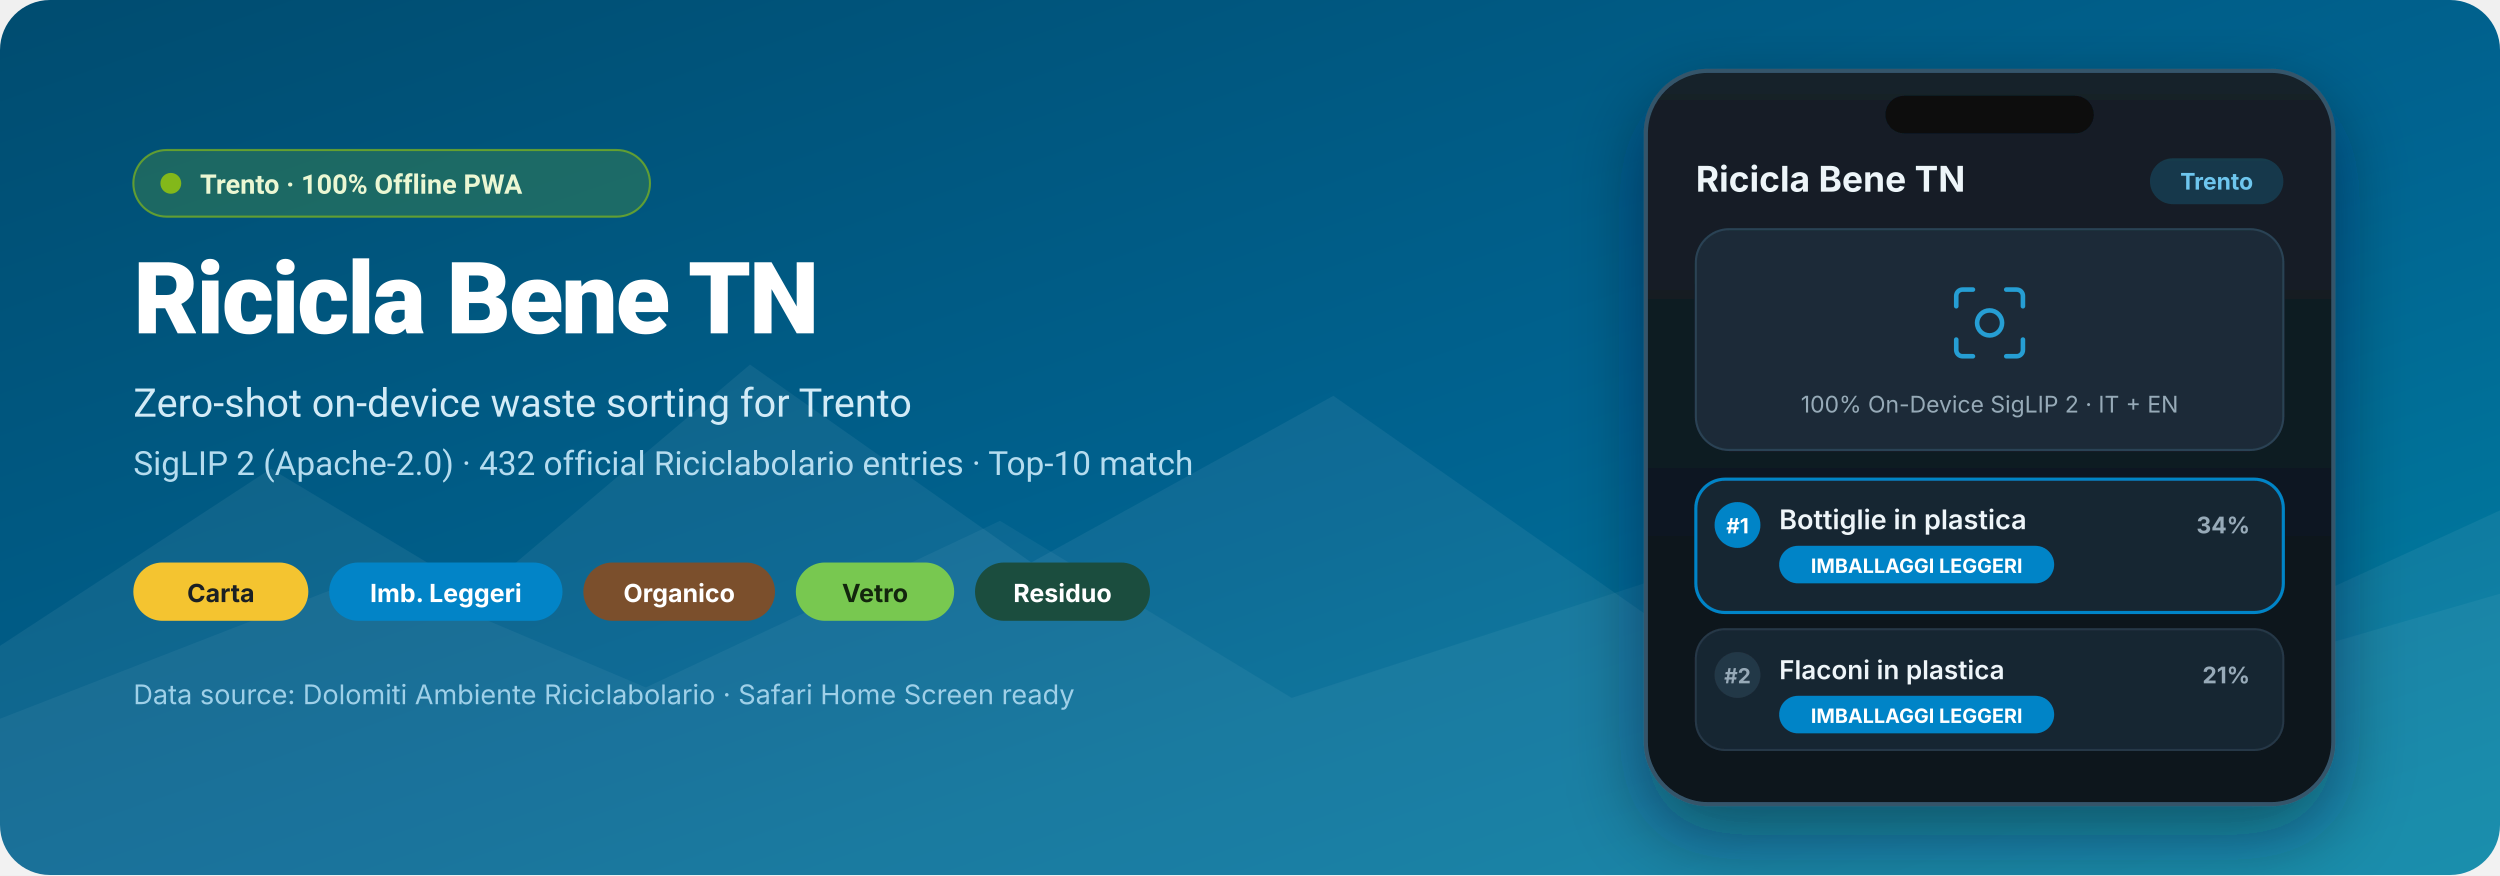
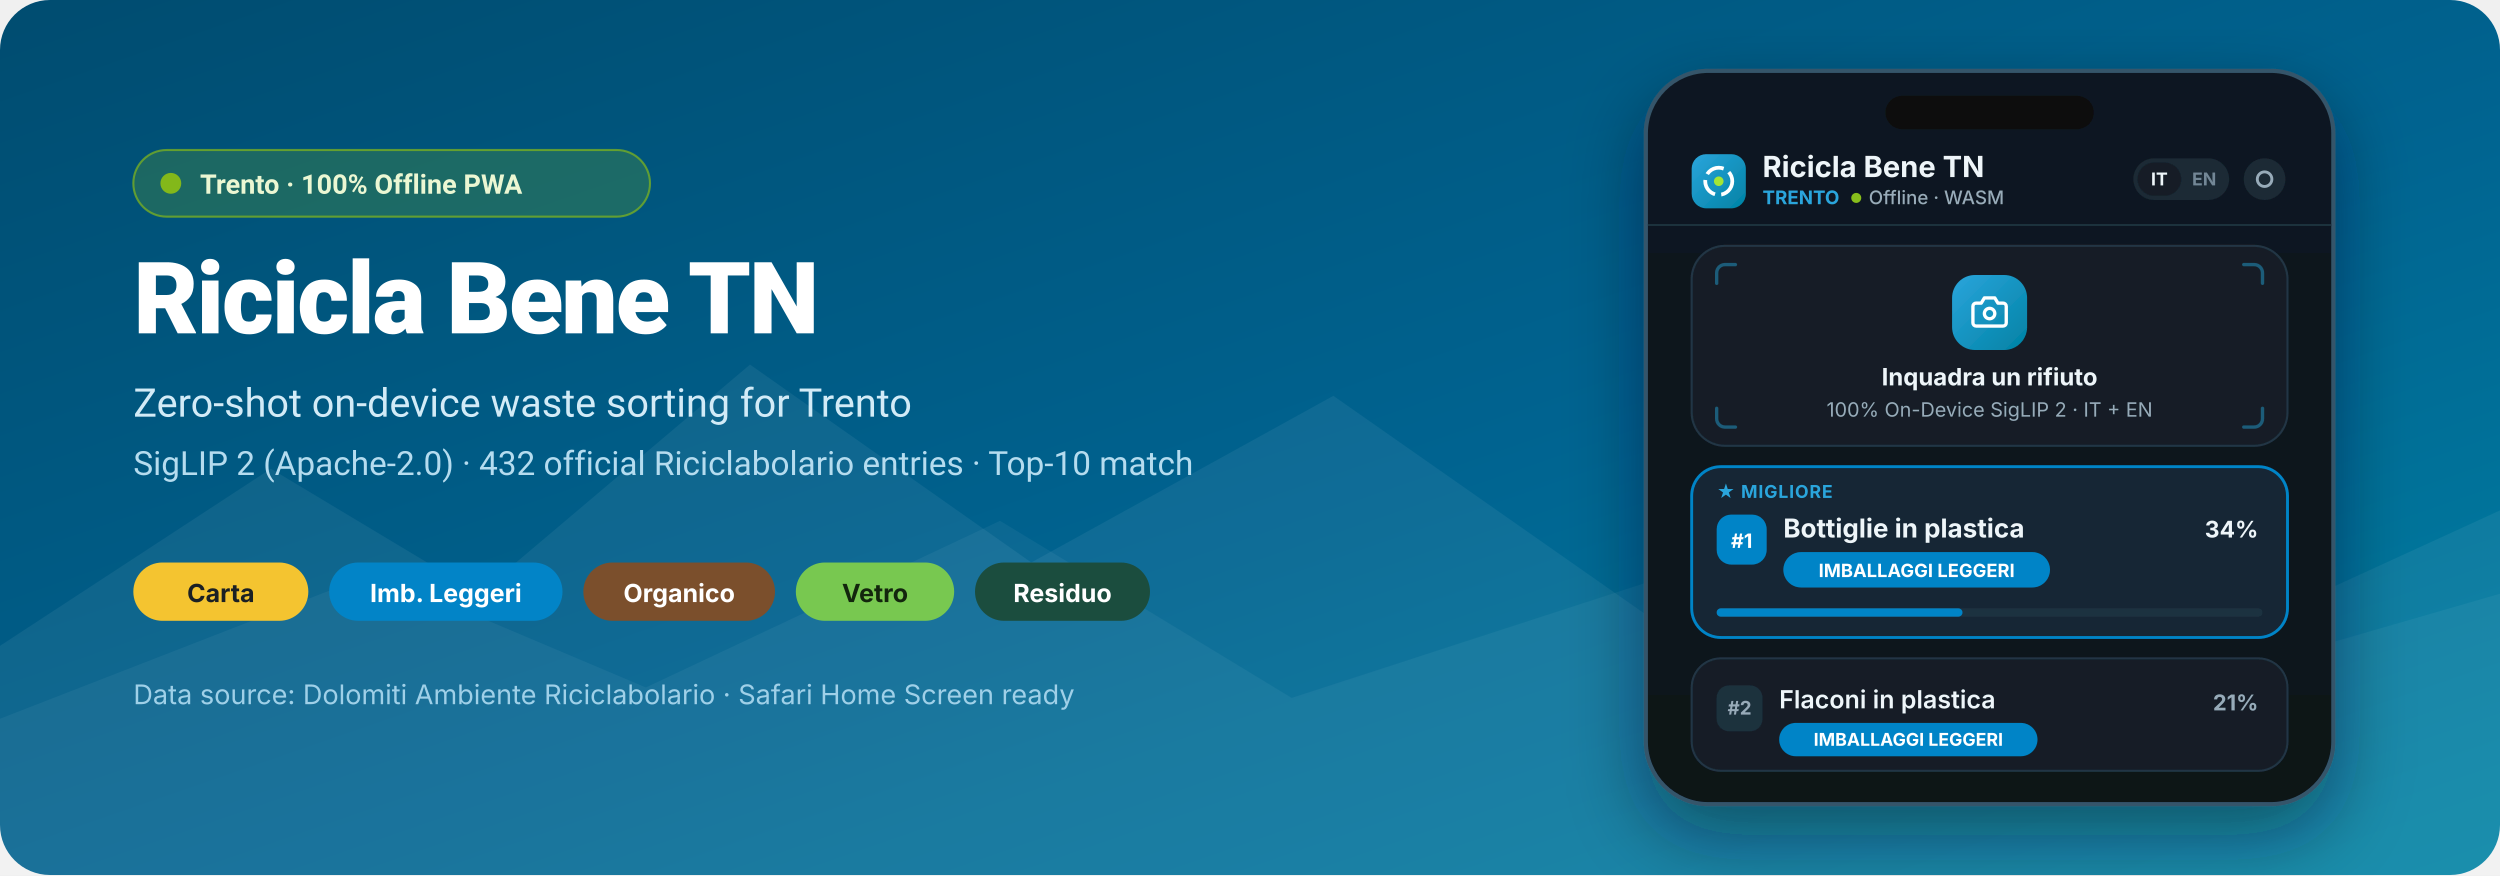
<svg xmlns="http://www.w3.org/2000/svg" viewBox="0 0 1200 420" width="1200" height="420" role="img" aria-label="Ricicla Bene TN — Trentino offline recycling PWA">
  <defs>
    <linearGradient id="bgGrad" x1="0%" y1="0%" x2="100%" y2="100%">
      <stop offset="0%" stop-color="#004C70" />
      <stop offset="55%" stop-color="#006390" />
      <stop offset="100%" stop-color="#0082A4" />
    </linearGradient>
    <linearGradient id="cardGrad" x1="0%" y1="0%" x2="0%" y2="100%">
-       <stop offset="0%" stop-color="#142029" />
-       <stop offset="100%" stop-color="#0C141A" />
+       <stop offset="0%" stop-color="#0F1922" />
+       <stop offset="100%" stop-color="#0B1218" />
+     </linearGradient>
+     <linearGradient id="camGrad" x1="0%" y1="0%" x2="100%" y2="100%">
+       <stop offset="0%" stop-color="#2BA5DC" />
+       <stop offset="100%" stop-color="#0082A4" />
    </linearGradient>
    <filter id="shadow" x="-15%" y="-15%" width="130%" height="130%">
      <feDropShadow dx="0" dy="14" stdDeviation="18" flood-color="#041824" flood-opacity="0.45" />
    </filter>
  </defs>
  <rect width="1200" height="420" rx="24" fill="url(#bgGrad)" />
  <path d="M0 420 L0 310 L130 225 L230 285 L360 175 L495 270 L640 190 L790 295 L930 230 L1080 300 L1200 245 L1200 420 Z" fill="#ffffff" fill-opacity="0.06" />
  <path d="M0 420 L0 345 L180 275 L310 330 L480 250 L620 335 L820 270 L1010 340 L1200 285 L1200 420 Z" fill="#ffffff" fill-opacity="0.05" />
  <g transform="translate(64, 72)">
    <rect x="0" y="0" width="248" height="32" rx="16" fill="#83B81A" fill-opacity="0.22" stroke="#83B81A" stroke-opacity="0.7" />
    <circle cx="18" cy="16" r="5" fill="#83B81A" />
    <text x="32" y="21" fill="#EBF7D3" font-family="-apple-system, BlinkMacSystemFont, 'Segoe UI', Roboto, sans-serif" font-size="13" font-weight="600">
      Trento · 100% Offline PWA
    </text>
    <text x="0" y="88" fill="#FFFFFF" font-family="-apple-system, BlinkMacSystemFont, 'Segoe UI', Roboto, sans-serif" font-size="48" font-weight="800" letter-spacing="-1">
      Ricicla Bene TN
    </text>
    <text x="0" y="128" fill="#D2EBF7" font-family="-apple-system, BlinkMacSystemFont, 'Segoe UI', Roboto, sans-serif" font-size="19" font-weight="400">
      Zero-shot on-device waste sorting for Trento
    </text>
    <text x="0" y="156" fill="#B5DCEF" font-family="-apple-system, BlinkMacSystemFont, 'Segoe UI', Roboto, sans-serif" font-size="16">
      SigLIP 2 (Apache-2.0) · 432 official Riciclabolario entries · Top-10 match
    </text>
    <g transform="translate(0, 198)">
      <rect x="0" y="0" width="84" height="28" rx="14" fill="#F4C430" />
      <text x="42" y="19" text-anchor="middle" fill="#1B2024" font-family="-apple-system, sans-serif" font-size="12" font-weight="700">Carta</text>
      <rect x="94" y="0" width="112" height="28" rx="14" fill="#0284C7" />
      <text x="150" y="19" text-anchor="middle" fill="#FFFFFF" font-family="-apple-system, sans-serif" font-size="12" font-weight="700">Imb. Leggeri</text>
      <rect x="216" y="0" width="92" height="28" rx="14" fill="#7B4F2C" />
      <text x="262" y="19" text-anchor="middle" fill="#FFFFFF" font-family="-apple-system, sans-serif" font-size="12" font-weight="700">Organico</text>
      <rect x="318" y="0" width="76" height="28" rx="14" fill="#78C850" />
      <text x="356" y="19" text-anchor="middle" fill="#13260D" font-family="-apple-system, sans-serif" font-size="12" font-weight="700">Vetro</text>
      <rect x="404" y="0" width="84" height="28" rx="14" fill="#1B4D3E" />
      <text x="446" y="19" text-anchor="middle" fill="#FFFFFF" font-family="-apple-system, sans-serif" font-size="12" font-weight="700">Residuo</text>
    </g>
    <text x="0" y="266" fill="#9FD0E8" font-family="-apple-system, sans-serif" font-size="13">
      Data source: Dolomiti Ambiente Riciclabolario · Safari Home Screen ready
    </text>
  </g>
  <g transform="translate(790, 34)" filter="url(#shadow)">
    <rect x="0" y="0" width="330" height="352" rx="30" fill="url(#cardGrad)" stroke="#35556B" stroke-width="2" />
-     <rect x="115" y="12" width="100" height="18" rx="9" fill="#070C10" />
-     <text x="24" y="58" fill="#EEF5F9" font-family="-apple-system, sans-serif" font-size="17" font-weight="700">Ricicla Bene TN</text>
-     <rect x="242" y="42" width="64" height="22" rx="11" fill="#259ED4" fill-opacity="0.22" />
-     <text x="274" y="57" text-anchor="middle" fill="#6EC6EE" font-family="-apple-system, sans-serif" font-size="11" font-weight="700">Trento</text>
-     <rect x="24" y="76" width="282" height="106" rx="16" fill="#1C2C38" stroke="#2B4254" />
-     <g transform="translate(145, 101)" fill="none" stroke="#259ED4" stroke-width="2.2" stroke-linecap="round" stroke-linejoin="round">
-       <path d="M4 12V7a3 3 0 0 1 3-3h5M28 4h5a3 3 0 0 1 3 3v5M36 28v5a3 3 0 0 1-3 3h-5M12 36H7a3 3 0 0 1-3-3v-5" />
-       <circle cx="20" cy="20" r="6" />
+     <rect x="115" y="12" width="100" height="16" rx="8" fill="#070C10" />
+     <rect x="22" y="40" width="26" height="26" rx="7" fill="url(#camGrad)" />
+     <circle cx="35" cy="53" r="6.5" fill="none" stroke="#FFFFFF" stroke-width="1.8" stroke-dasharray="9 3" />
+     <circle cx="35" cy="53" r="2.3" fill="#A3E635" />
+     <text x="56" y="51" fill="#EEF5F9" font-family="-apple-system, sans-serif" font-size="14" font-weight="700">Ricicla Bene TN</text>
+     <text x="56" y="64" fill="#2BA5DC" font-family="-apple-system, sans-serif" font-size="9" font-weight="700">TRENTO</text>
+     <circle cx="101" cy="61" r="2.4" fill="#88BE1C" />
+     <text x="107" y="64" fill="#98ABB9" font-family="-apple-system, sans-serif" font-size="9" font-weight="500">Offline · WASM</text>
+     <rect x="234" y="42" width="46" height="20" rx="10" fill="#1A2935" />
+     <rect x="236" y="44" width="21" height="16" rx="8" fill="#131F28" />
+     <text x="246.5" y="55" text-anchor="middle" fill="#EEF5F9" font-family="-apple-system, sans-serif" font-size="8.5" font-weight="700">IT</text>
+     <text x="268" y="55" text-anchor="middle" fill="#738796" font-family="-apple-system, sans-serif" font-size="8.5" font-weight="700">EN</text>
+     <circle cx="297" cy="52" r="10" fill="#1A2935" />
+     <circle cx="297" cy="52" r="3.5" fill="none" stroke="#98ABB9" stroke-width="1.4" />
+     <line x1="1" y1="74" x2="329" y2="74" stroke="#1E303E" stroke-width="1" />
+     <rect x="22" y="84" width="286" height="96" rx="16" fill="#131F28" stroke="#223544" />
+     <path d="M34 102 v-5 a4 4 0 0 1 4 -4 h5 M296 102 v-5 a4 4 0 0 0 -4 -4 h-5 M34 162 v5 a4 4 0 0 0 4 4 h5 M296 162 v5 a4 4 0 0 1 -4 4 h-5" fill="none" stroke="#2BA5DC" stroke-opacity="0.45" stroke-width="1.6" stroke-linecap="round" />
+     <rect x="147" y="98" width="36" height="36" rx="11" fill="url(#camGrad)" />
+     <g transform="translate(155, 106)" fill="none" stroke="#FFFFFF" stroke-width="1.6" stroke-linecap="round" stroke-linejoin="round">
+       <path d="M12.5 3h-5L6 5.5H3.5A1.5 1.5 0 0 0 2 7v8a1.5 1.5 0 0 0 1.5 1.5h13A1.5 1.5 0 0 0 18 15V7a1.5 1.5 0 0 0-1.5-1.5H14L12.5 3Z" />
+       <circle cx="10" cy="10.5" r="2.5" />
    </g>
-     <text x="165" y="164" text-anchor="middle" fill="#97AAB8" font-family="-apple-system, sans-serif" font-size="11">100% On-Device SigLIP 2 · IT + EN</text>
-     <rect x="24" y="196" width="282" height="64" rx="14" fill="#182733" stroke="#0284C7" stroke-width="1.5" />
-     <circle cx="44" cy="218" r="11" fill="#0284C7" />
-     <text x="44" y="222" text-anchor="middle" fill="#FFFFFF" font-family="-apple-system, sans-serif" font-size="10" font-weight="700">#1</text>
-     <text x="64" y="220" fill="#EEF5F9" font-family="-apple-system, sans-serif" font-size="13" font-weight="600">Bottiglie in plastica</text>
-     <rect x="64" y="228" width="132" height="18" rx="9" fill="#0284C7" />
-     <text x="130" y="241" text-anchor="middle" fill="#FFFFFF" font-family="-apple-system, sans-serif" font-size="9.5" font-weight="700">IMBALLAGGI LEGGERI</text>
-     <text x="290" y="222" text-anchor="end" fill="#97AAB8" font-family="-apple-system, sans-serif" font-size="11" font-weight="700">34%</text>
-     <rect x="24" y="268" width="282" height="58" rx="14" fill="#182733" stroke="#253746" />
-     <circle cx="44" cy="290" r="11" fill="#243746" />
-     <text x="44" y="294" text-anchor="middle" fill="#97AAB8" font-family="-apple-system, sans-serif" font-size="10" font-weight="700">#2</text>
-     <text x="64" y="292" fill="#EEF5F9" font-family="-apple-system, sans-serif" font-size="12.5" font-weight="600">Flaconi in plastica</text>
-     <rect x="64" y="300" width="132" height="18" rx="9" fill="#0284C7" />
-     <text x="130" y="313" text-anchor="middle" fill="#FFFFFF" font-family="-apple-system, sans-serif" font-size="9.5" font-weight="700">IMBALLAGGI LEGGERI</text>
-     <text x="290" y="294" text-anchor="end" fill="#97AAB8" font-family="-apple-system, sans-serif" font-size="11" font-weight="700">21%</text>
+     <text x="165" y="151" text-anchor="middle" fill="#EEF5F9" font-family="-apple-system, sans-serif" font-size="11.5" font-weight="700">Inquadra un rifiuto</text>
+     <text x="165" y="166" text-anchor="middle" fill="#98ABB9" font-family="-apple-system, sans-serif" font-size="9.5">100% On-Device SigLIP 2 · IT + EN</text>
+     <rect x="22" y="190" width="286" height="82" rx="14" fill="#142634" stroke="#0284C7" stroke-width="1.4" />
+     <text x="34" y="205" fill="#2BA5DC" font-family="-apple-system, sans-serif" font-size="8.5" font-weight="700" letter-spacing="0.4">★ MIGLIORE</text>
+     <rect x="34" y="213" width="24" height="24" rx="7" fill="#0284C7" />
+     <text x="46" y="229" text-anchor="middle" fill="#FFFFFF" font-family="-apple-system, sans-serif" font-size="9.5" font-weight="700">#1</text>
+     <text x="66" y="224" fill="#EEF5F9" font-family="-apple-system, sans-serif" font-size="12.5" font-weight="700">Bottiglie in plastica</text>
+     <rect x="66" y="231" width="128" height="17" rx="8.5" fill="#0284C7" />
+     <text x="130" y="243" text-anchor="middle" fill="#FFFFFF" font-family="-apple-system, sans-serif" font-size="8.8" font-weight="700">IMBALLAGGI LEGGERI</text>
+     <text x="294" y="224" text-anchor="end" fill="#EEF5F9" font-family="-apple-system, sans-serif" font-size="11" font-weight="700">34%</text>
+     <rect x="34" y="258" width="262" height="4" rx="2" fill="#1E3140" />
+     <rect x="34" y="258" width="118" height="4" rx="2" fill="#0284C7" />
+     <rect x="22" y="282" width="286" height="54" rx="14" fill="#131F28" stroke="#223544" stroke-width="1" />
+     <rect x="34" y="295" width="22" height="22" rx="6" fill="#1E303E" />
+     <text x="45" y="309" text-anchor="middle" fill="#98ABB9" font-family="-apple-system, sans-serif" font-size="9" font-weight="700">#2</text>
+     <text x="64" y="306" fill="#EEF5F9" font-family="-apple-system, sans-serif" font-size="12" font-weight="600">Flaconi in plastica</text>
+     <rect x="64" y="313" width="124" height="16" rx="8" fill="#0284C7" />
+     <text x="126" y="324" text-anchor="middle" fill="#FFFFFF" font-family="-apple-system, sans-serif" font-size="8.5" font-weight="700">IMBALLAGGI LEGGERI</text>
+     <text x="294" y="307" text-anchor="end" fill="#98ABB9" font-family="-apple-system, sans-serif" font-size="10.5" font-weight="700">21%</text>
  </g>
</svg>
